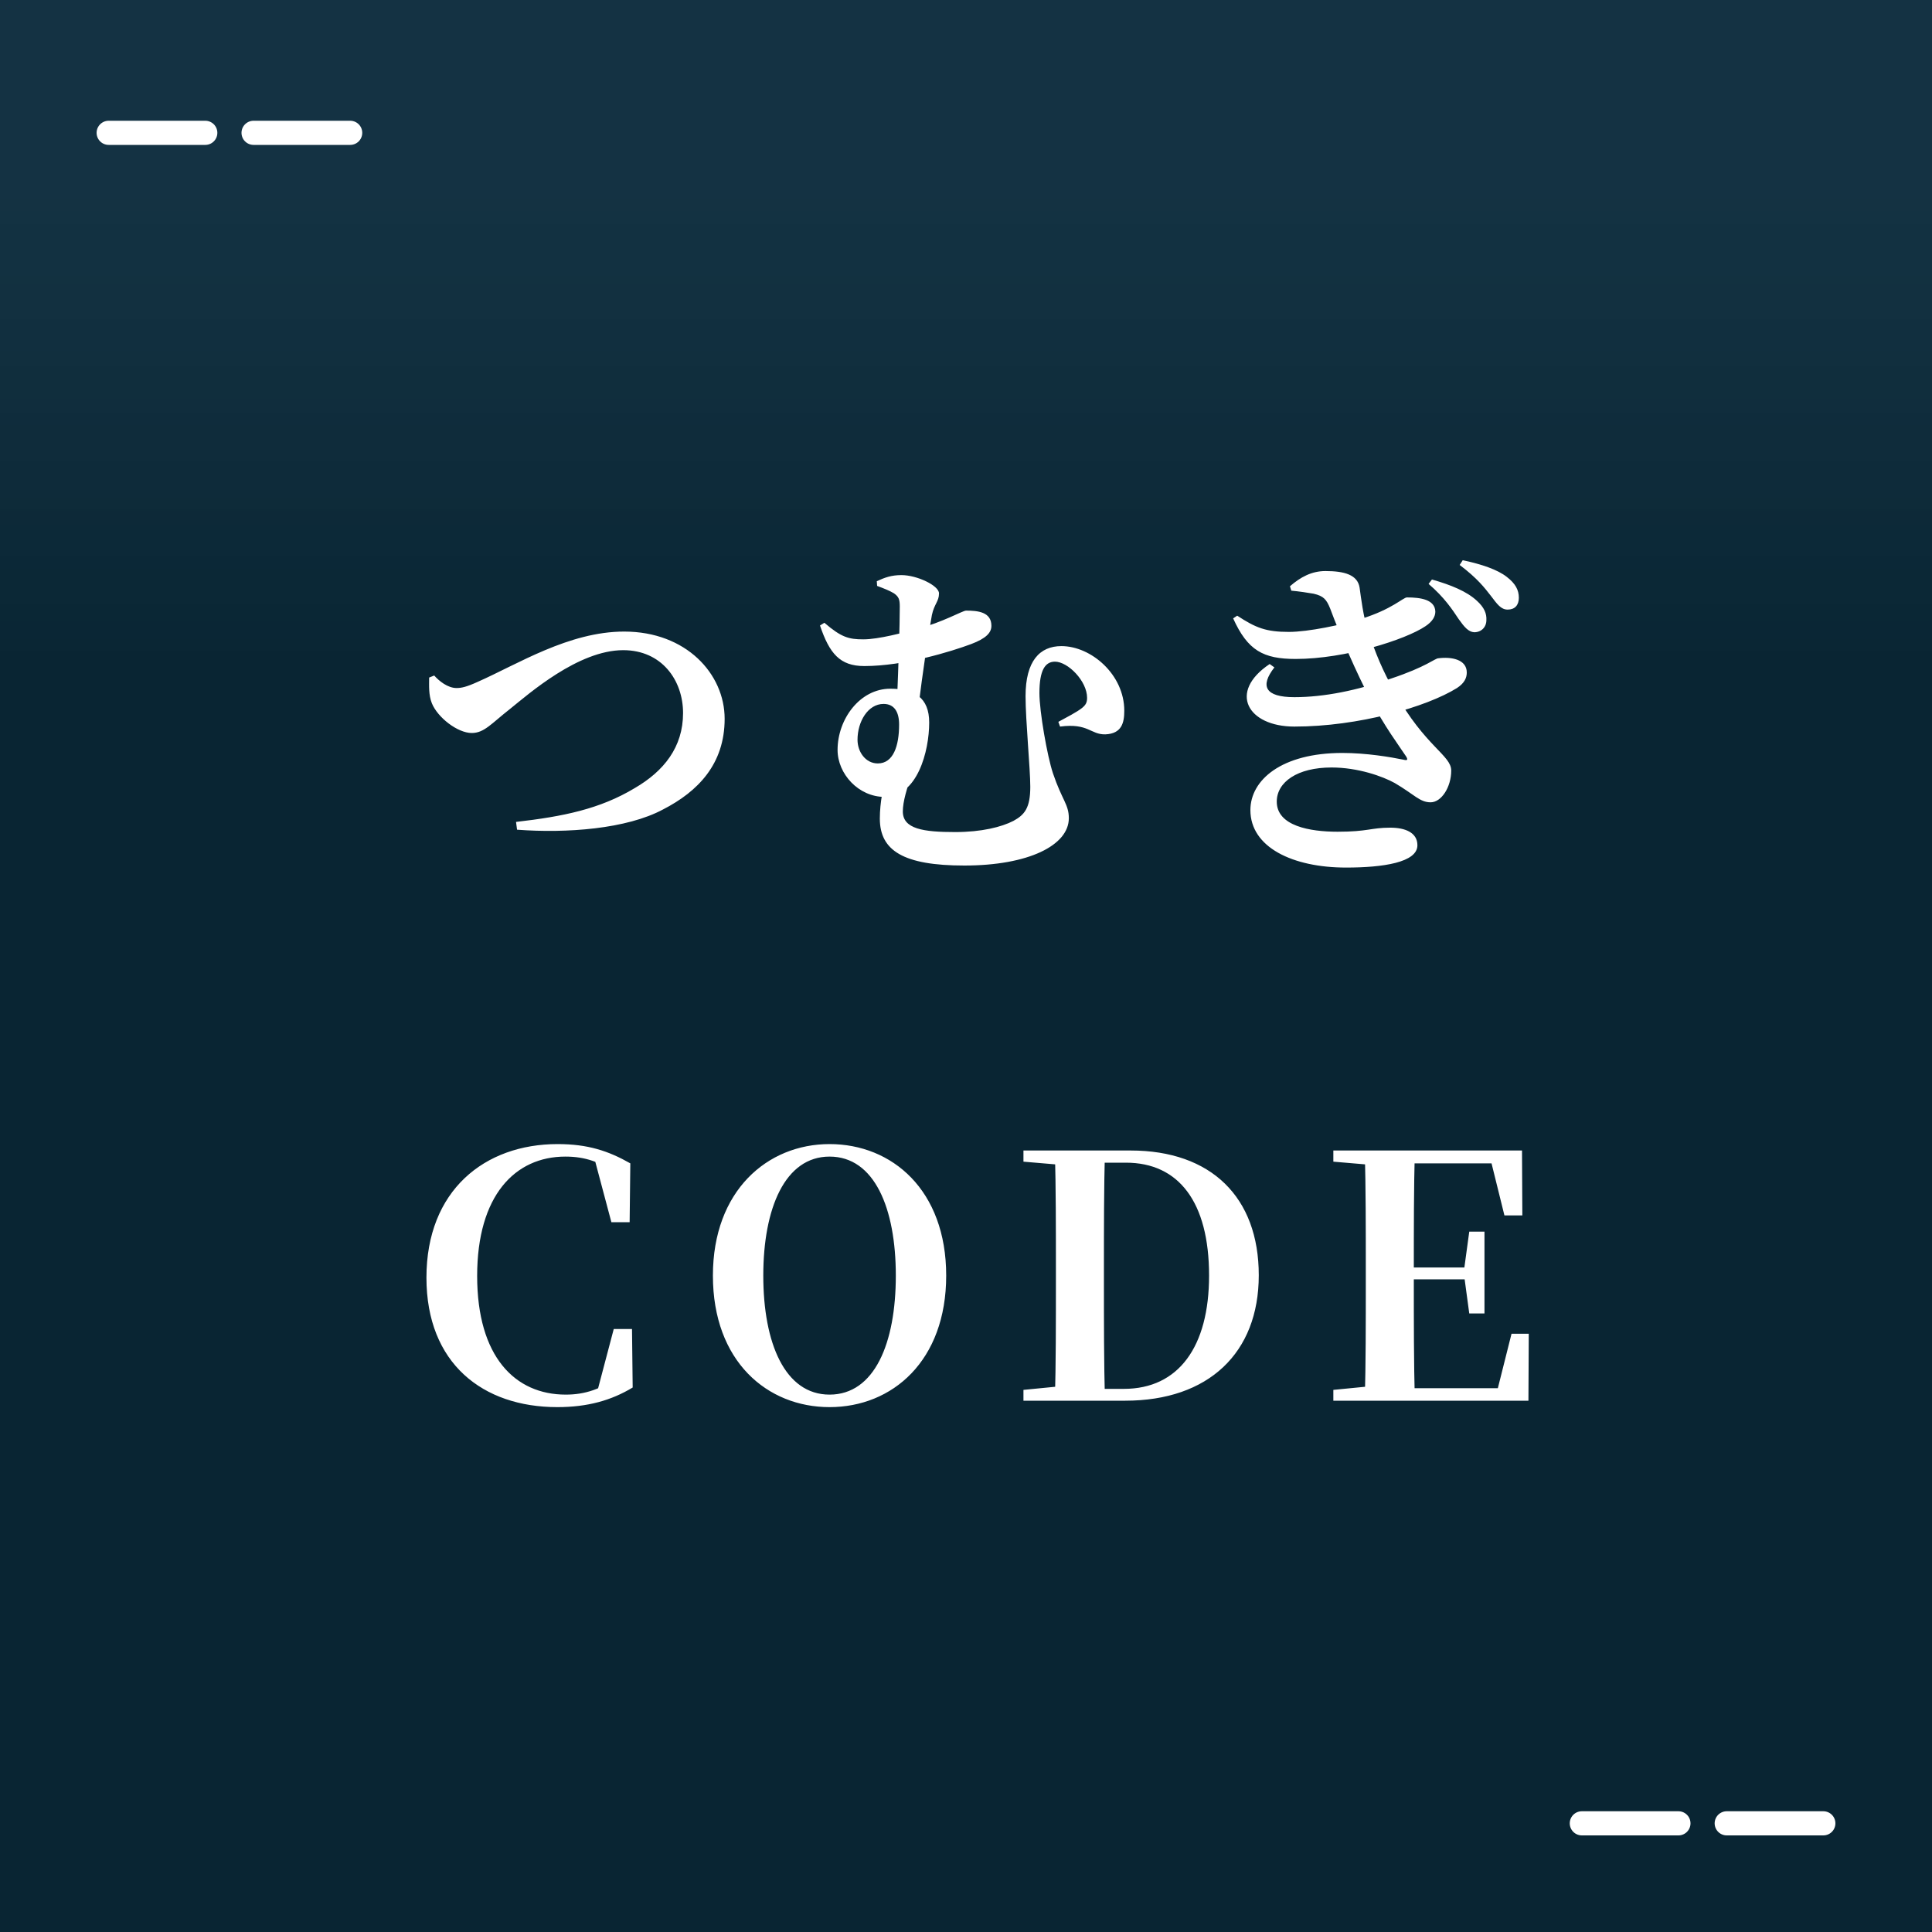
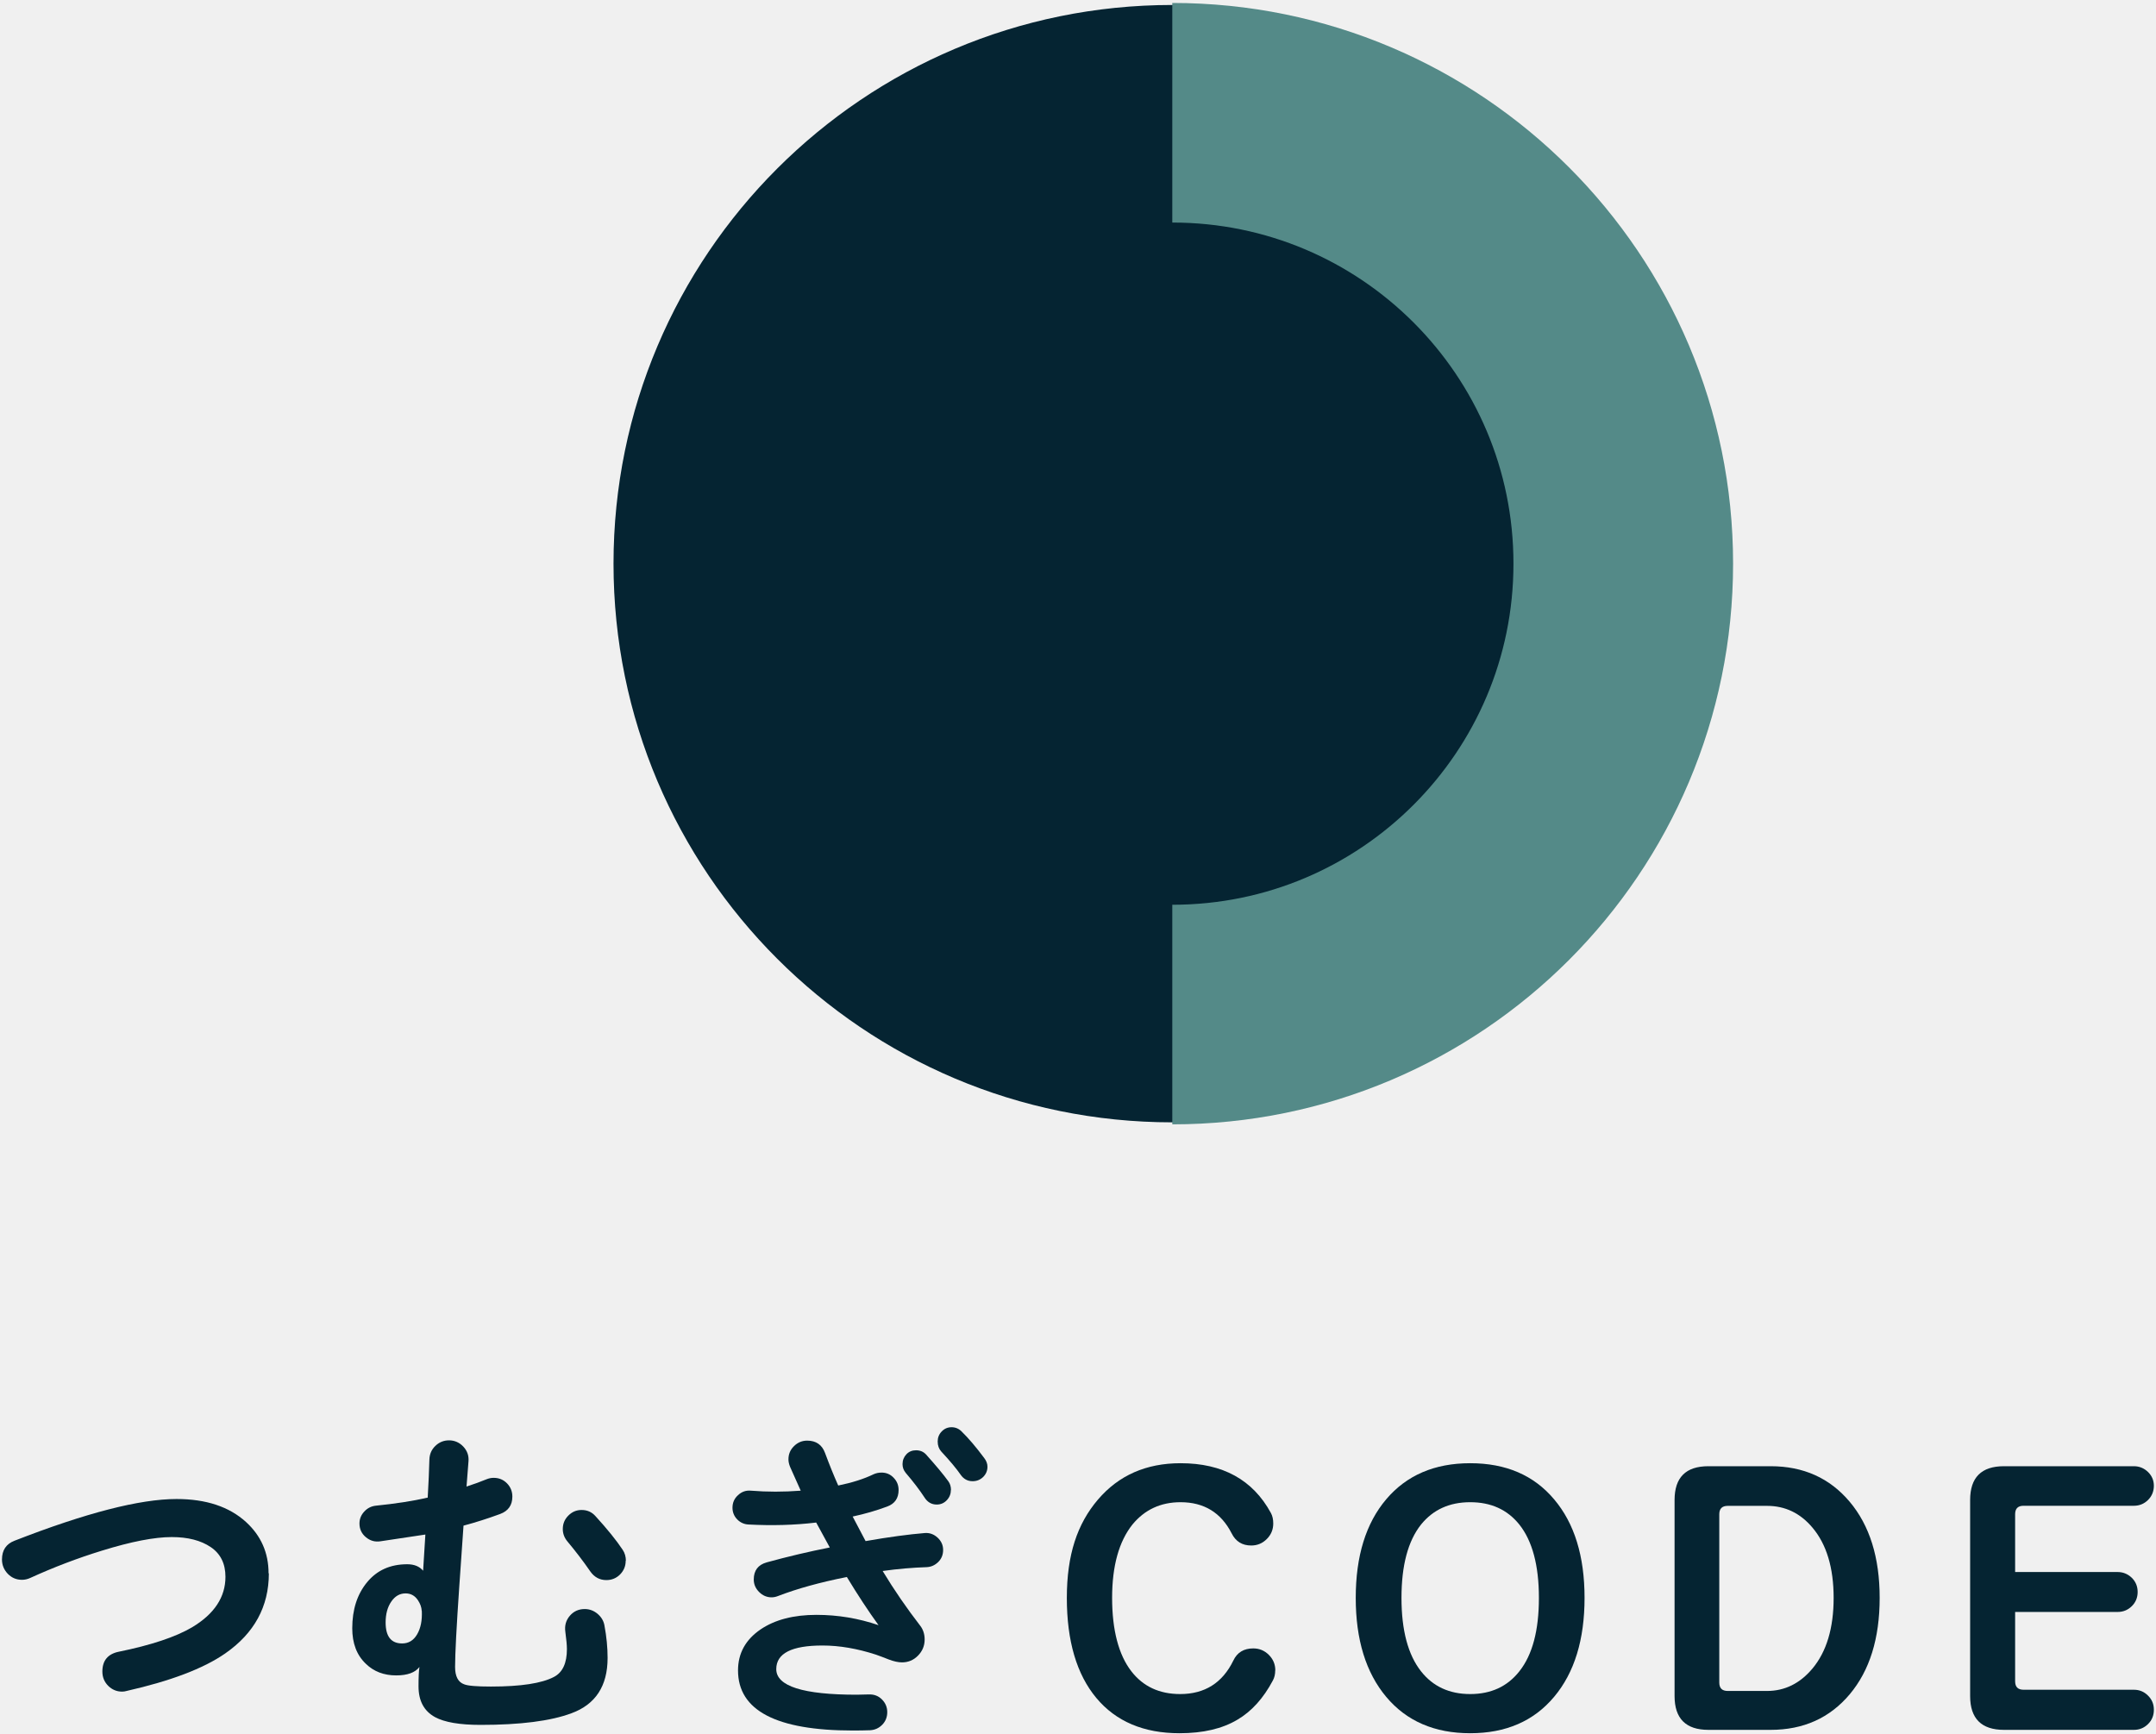
- <svg xmlns="http://www.w3.org/2000/svg" width="80" height="80" viewBox="0 0 80 80" fill="none">
-   <rect width="80" height="80" fill="url(#paint0_linear_850_628)" />
-   <path d="M17.98 27.972L17.77 28.056C17.77 28.378 17.742 28.77 17.882 29.12C18.12 29.708 18.946 30.352 19.534 30.352C20.052 30.352 20.346 29.96 21.116 29.358C21.9 28.728 23.944 26.922 25.806 26.922C27.402 26.922 28.284 28.168 28.284 29.526C28.284 30.94 27.486 31.934 26.282 32.634C24.84 33.502 23.314 33.81 21.368 34.034L21.41 34.356C23.468 34.51 25.946 34.328 27.458 33.516C28.9 32.774 30.006 31.64 30.006 29.764C30.006 27.902 28.41 26.152 25.848 26.152C23.552 26.152 21.424 27.51 19.772 28.238C19.31 28.448 19.1 28.49 18.904 28.49C18.54 28.49 18.176 28.196 17.98 27.972ZM34.136 25.788L33.954 25.9C34.346 27.062 34.78 27.58 35.788 27.58C37.44 27.58 39.386 26.978 40.212 26.67C40.842 26.432 41.052 26.194 41.052 25.914C41.052 25.34 40.492 25.284 40.002 25.284C39.862 25.284 39.022 25.774 37.986 26.04C37.412 26.194 36.39 26.474 35.746 26.474C35.144 26.474 34.836 26.39 34.136 25.788ZM36.306 24.066L36.32 24.262C36.586 24.36 36.838 24.458 37.02 24.57C37.216 24.71 37.258 24.822 37.258 25.116C37.258 25.914 37.202 27.58 37.146 28.966L38.028 29.288C38.196 27.916 38.448 26.208 38.588 25.466C38.686 25.004 38.882 24.906 38.882 24.57C38.882 24.248 37.972 23.814 37.328 23.814C36.908 23.814 36.642 23.912 36.306 24.066ZM38.476 29.918C38.476 28.882 37.86 28.518 36.866 28.518C35.606 28.518 34.682 29.778 34.682 31.052C34.682 32.046 35.55 32.998 36.628 32.998C37.986 32.998 38.476 31.108 38.476 29.918ZM36.348 31.612C35.844 31.612 35.508 31.136 35.508 30.632C35.508 29.876 35.942 29.148 36.586 29.148C37.034 29.148 37.23 29.484 37.23 30.002C37.23 30.884 36.992 31.612 36.348 31.612ZM37.762 32.06H36.67C36.586 32.606 36.432 33.194 36.432 33.894C36.432 35.224 37.412 35.84 39.932 35.84C42.592 35.84 44.258 35 44.258 33.88C44.258 33.306 43.978 33.138 43.6 32.018C43.362 31.304 43.04 29.456 43.04 28.7C43.04 27.748 43.278 27.398 43.684 27.398C44.216 27.398 45.014 28.196 45.014 28.896C45.014 29.092 44.958 29.19 44.804 29.316C44.594 29.484 44.16 29.708 43.824 29.89L43.894 30.086C45.07 29.932 45.154 30.422 45.77 30.408C46.456 30.38 46.554 29.918 46.554 29.428C46.554 27.93 45.182 26.754 43.95 26.754C43.054 26.754 42.466 27.37 42.466 28.826C42.466 29.834 42.662 31.836 42.662 32.578C42.662 33.46 42.424 33.74 41.962 33.992C41.472 34.244 40.646 34.454 39.554 34.454C38.238 34.454 37.384 34.328 37.384 33.6C37.384 33.194 37.552 32.634 37.762 32.06ZM60.4 25.634C60.638 25.97 60.806 26.166 61.044 26.18C61.338 26.18 61.548 25.97 61.548 25.676C61.562 25.41 61.464 25.158 61.156 24.878C60.736 24.486 60.078 24.22 59.294 23.996L59.154 24.178C59.812 24.738 60.148 25.256 60.4 25.634ZM61.73 24.668C61.996 25.018 62.15 25.242 62.43 25.242C62.724 25.242 62.892 25.06 62.892 24.752C62.892 24.43 62.752 24.164 62.388 23.884C62.01 23.59 61.366 23.366 60.568 23.198L60.442 23.394C61.184 23.954 61.478 24.346 61.73 24.668ZM51.23 25.494C52 25.998 52.42 26.166 53.372 26.166C54.17 26.166 55.57 25.872 56.382 25.62C57.642 25.228 58.104 24.738 58.258 24.738C58.818 24.738 59.42 24.822 59.434 25.326C59.434 25.522 59.322 25.732 59.028 25.928C58.202 26.488 55.696 27.286 53.652 27.286C52.308 27.286 51.664 26.936 51.062 25.606L51.23 25.494ZM52.77 27.636C52.168 28.406 52.378 28.868 53.596 28.868C54.828 28.868 56.2 28.588 57.6 28.098C59.07 27.608 59.42 27.258 59.56 27.258C60.092 27.188 60.736 27.3 60.736 27.846C60.736 28.056 60.652 28.28 60.33 28.49C59.07 29.274 56.256 30.086 53.596 30.086C51.664 30.086 50.838 28.658 52.574 27.496L52.77 27.636ZM55.584 31.178C56.578 31.178 57.572 31.346 58.118 31.458C58.286 31.5 58.3 31.458 58.23 31.332C57.936 30.884 57.32 30.072 56.718 28.91C56.186 27.888 55.5 26.334 55.08 25.2C54.926 24.822 54.814 24.682 54.394 24.584C54.156 24.542 53.778 24.486 53.47 24.458L53.414 24.276C53.848 23.898 54.31 23.646 54.884 23.646C55.668 23.646 56.214 23.8 56.298 24.332C56.354 24.738 56.452 25.536 56.634 26.082C56.97 27.09 57.236 27.734 57.768 28.686C59.014 30.912 60.092 31.276 60.092 31.906C60.092 32.592 59.686 33.222 59.238 33.222C58.79 33.222 58.566 32.9 57.754 32.424C57.25 32.144 56.228 31.78 55.136 31.78C53.722 31.78 52.868 32.382 52.868 33.194C52.868 34.202 54.24 34.44 55.388 34.44C56.648 34.44 56.76 34.272 57.572 34.272C58.174 34.272 58.692 34.468 58.692 35C58.692 35.714 57.264 35.924 55.738 35.924C53.526 35.924 51.776 35.084 51.776 33.544C51.776 32.298 53.064 31.178 55.584 31.178ZM23.076 58.266C24.336 58.266 25.316 57.986 26.198 57.454L26.17 55.032H25.414L24.686 57.79L25.666 57.468V56.964C24.896 57.524 24.224 57.748 23.426 57.748C21.326 57.748 19.758 56.18 19.758 52.834C19.758 49.502 21.326 47.892 23.412 47.892C24.238 47.892 24.854 48.116 25.582 48.62V48.158L24.574 47.822L25.316 50.608H26.072L26.1 48.172C25.19 47.654 24.336 47.374 23.09 47.374C20.066 47.374 17.658 49.292 17.658 52.904C17.658 56.46 19.996 58.266 23.076 58.266ZM34.35 58.266C36.954 58.266 39.18 56.348 39.18 52.82C39.18 49.278 36.94 47.374 34.35 47.374C31.774 47.374 29.52 49.306 29.52 52.82C29.52 56.376 31.774 58.266 34.35 58.266ZM34.35 57.748C32.502 57.748 31.606 55.62 31.606 52.82C31.606 50.034 32.502 47.892 34.35 47.892C36.212 47.892 37.094 50.034 37.094 52.82C37.094 55.62 36.212 57.748 34.35 57.748ZM42.379 58H44.717V57.342H44.521L42.379 57.552V58ZM43.681 58H45.753C45.711 56.39 45.711 54.766 45.711 52.974V52.54C45.711 50.86 45.711 49.222 45.753 47.64H43.681C43.723 49.25 43.723 50.86 43.723 52.54V52.974C43.723 54.794 43.723 56.432 43.681 58ZM44.717 58H46.593C50.037 58 52.123 56.026 52.123 52.806C52.123 49.572 50.149 47.64 46.817 47.64H44.717V48.144H46.621C48.805 48.144 50.065 49.768 50.065 52.82C50.065 55.76 48.805 57.51 46.537 57.51H44.717V58ZM42.379 48.102L44.521 48.284H44.717V47.64H42.379V48.102ZM55.211 58H57.549V57.342H57.353L55.211 57.552V58ZM56.513 58H58.585C58.543 56.39 58.543 54.766 58.543 52.974V52.582C58.543 50.86 58.543 49.222 58.585 47.64H56.513C56.555 49.25 56.555 50.86 56.555 52.498V53.156C56.555 54.794 56.555 56.432 56.513 58ZM57.549 58H63.289L63.303 55.228H62.589L61.903 57.958L62.911 57.482H57.549V58ZM57.549 52.974H60.993V52.484H57.549V52.974ZM60.839 54.388H61.469V51H60.839L60.629 52.54V52.834L60.839 54.388ZM55.211 48.102L57.353 48.284H57.549V47.64H55.211V48.102ZM62.295 50.328H63.037L63.023 47.64H57.549V48.172H62.617L61.637 47.668L62.295 50.328Z" fill="white" />
-   <line x1="4.5" y1="5.5" x2="8.5" y2="5.5" stroke="white" stroke-linecap="round" />
-   <line x1="10.5" y1="5.5" x2="14.5" y2="5.5" stroke="white" stroke-linecap="round" />
-   <line x1="65.5" y1="75.5" x2="69.5" y2="75.5" stroke="white" stroke-linecap="round" />
-   <line x1="71.5" y1="75.5" x2="75.5" y2="75.5" stroke="white" stroke-linecap="round" />
-   <defs>
-     <linearGradient id="paint0_linear_850_628" x1="40" y1="0" x2="40" y2="80" gradientUnits="userSpaceOnUse">
-       <stop offset="0.099" stop-color="#0B2B3C" stop-opacity="0.96" />
-       <stop offset="0.349" stop-color="#092533" />
-     </linearGradient>
-   </defs>
+ <svg xmlns="http://www.w3.org/2000/svg" width="230" height="185" viewBox="0 0 230 185" fill="none">
+   <path d="M28.681 167.87C28.681 171.41 27.131 174.26 24.021 176.42C21.701 178.03 18.191 179.36 13.501 180.42C13.341 180.47 13.181 180.49 13.021 180.49C12.451 180.49 11.951 180.28 11.541 179.87C11.131 179.46 10.921 178.95 10.921 178.35C10.921 177.18 11.501 176.48 12.641 176.24C16.131 175.53 18.761 174.65 20.501 173.62C22.871 172.2 24.051 170.4 24.051 168.24C24.051 166.84 23.531 165.78 22.481 165.07C21.431 164.36 20.051 164 18.321 164C16.481 164 14.001 164.48 10.871 165.45C8.271 166.25 5.731 167.22 3.251 168.35C2.951 168.49 2.651 168.56 2.351 168.56C1.751 168.56 1.251 168.35 0.831 167.92C0.421 167.49 0.211 166.98 0.211 166.39C0.211 165.4 0.661 164.73 1.551 164.39C9.161 161.42 14.921 159.94 18.831 159.94C21.981 159.94 24.451 160.76 26.241 162.39C27.851 163.86 28.651 165.69 28.651 167.87H28.681Z" fill="#052432" />
+   <path d="M64.818 176.9C64.818 179.89 63.528 181.86 60.958 182.8C58.728 183.63 55.498 184.04 51.268 184.04C49.038 184.04 47.418 183.76 46.408 183.21C45.238 182.57 44.648 181.48 44.648 179.93C44.648 178.96 44.678 178.27 44.748 177.86C44.288 178.46 43.458 178.76 42.268 178.76C40.958 178.76 39.878 178.35 39.028 177.52C38.058 176.6 37.578 175.34 37.578 173.73C37.578 171.73 38.108 170.09 39.168 168.81C40.228 167.53 41.648 166.9 43.448 166.9C44.188 166.9 44.748 167.13 45.138 167.59L45.378 163.73C44.318 163.89 42.718 164.13 40.588 164.45C40.008 164.54 39.498 164.4 39.038 164.02C38.578 163.64 38.348 163.15 38.348 162.55C38.348 162.07 38.518 161.64 38.868 161.27C39.208 160.9 39.628 160.7 40.108 160.65C42.178 160.44 44.018 160.16 45.628 159.79C45.718 158.23 45.778 156.87 45.808 155.72C45.828 155.14 46.038 154.66 46.448 154.27C46.848 153.88 47.338 153.68 47.908 153.68C48.478 153.68 49.008 153.9 49.428 154.35C49.848 154.8 50.028 155.32 49.978 155.92L49.768 158.61C50.548 158.36 51.278 158.09 51.938 157.82C52.168 157.73 52.408 157.68 52.658 157.68C53.238 157.68 53.708 157.88 54.088 158.27C54.468 158.66 54.658 159.13 54.658 159.68C54.658 160.6 54.218 161.22 53.348 161.54C52.038 162.02 50.738 162.44 49.448 162.78L48.998 169.23C48.698 173.6 48.548 176.47 48.548 177.85C48.548 178.86 48.868 179.48 49.518 179.71C49.908 179.87 50.858 179.95 52.378 179.95C55.578 179.95 57.818 179.6 59.098 178.92C60.018 178.44 60.478 177.45 60.478 175.95C60.478 175.54 60.418 174.92 60.308 174.09C60.218 173.45 60.378 172.88 60.788 172.4C61.198 171.92 61.728 171.68 62.378 171.68C62.888 171.68 63.338 171.85 63.738 172.18C64.138 172.52 64.388 172.92 64.478 173.41C64.708 174.63 64.818 175.79 64.818 176.89V176.9ZM44.988 171.87C44.968 171.48 44.828 171.1 44.578 170.73C44.258 170.25 43.818 170.01 43.268 170.01C42.648 170.01 42.138 170.3 41.738 170.89C41.338 171.47 41.138 172.22 41.138 173.11C41.138 174.61 41.728 175.35 42.898 175.35C43.588 175.35 44.118 175.03 44.498 174.38C44.878 173.73 45.048 172.9 44.998 171.86L44.988 171.87ZM66.748 166.52C66.748 167.1 66.548 167.58 66.148 167.99C65.748 168.39 65.258 168.59 64.688 168.59C63.978 168.59 63.398 168.28 62.968 167.66C62.208 166.56 61.388 165.49 60.518 164.45C60.198 164.06 60.038 163.62 60.038 163.14C60.038 162.59 60.228 162.11 60.628 161.71C61.028 161.31 61.488 161.11 62.048 161.11C62.648 161.11 63.138 161.33 63.528 161.77C64.788 163.15 65.758 164.35 66.428 165.36C66.658 165.7 66.768 166.1 66.768 166.53L66.748 166.52Z" fill="#052432" />
+   <path d="M100.611 165.38C100.611 165.89 100.441 166.31 100.091 166.66C99.741 167 99.331 167.19 98.851 167.21C97.351 167.26 95.791 167.39 94.161 167.62C95.401 169.67 96.741 171.61 98.161 173.45C98.481 173.86 98.641 174.36 98.641 174.93C98.641 175.6 98.401 176.17 97.931 176.65C97.461 177.13 96.891 177.37 96.221 177.37C95.831 177.37 95.361 177.27 94.811 177.06C94.351 176.88 93.891 176.7 93.431 176.54C91.451 175.9 89.561 175.57 87.741 175.57C84.451 175.57 82.811 176.41 82.811 178.09C82.811 179.91 85.671 180.82 91.401 180.82C91.721 180.82 92.151 180.81 92.681 180.79C93.231 180.77 93.701 180.94 94.081 181.32C94.461 181.7 94.651 182.15 94.651 182.68C94.651 183.21 94.471 183.66 94.121 184.02C93.761 184.39 93.331 184.58 92.831 184.61C92.261 184.63 91.641 184.64 90.971 184.64C82.811 184.64 78.731 182.5 78.731 178.23C78.731 176.41 79.531 174.95 81.141 173.85C82.681 172.81 84.671 172.3 87.101 172.3C89.381 172.3 91.581 172.67 93.721 173.4C92.641 171.91 91.511 170.19 90.341 168.26C87.471 168.83 85.021 169.51 83.001 170.29C82.771 170.38 82.541 170.43 82.311 170.43C81.801 170.43 81.361 170.24 80.981 169.86C80.601 169.48 80.411 169.04 80.411 168.53C80.411 167.56 80.871 166.96 81.791 166.7C84.041 166.08 86.291 165.55 88.521 165.11C88.201 164.53 87.721 163.65 87.071 162.45C84.751 162.73 82.351 162.79 79.861 162.66C79.381 162.64 78.971 162.45 78.641 162.11C78.311 161.77 78.141 161.35 78.141 160.87C78.141 160.34 78.331 159.89 78.731 159.53C79.121 159.16 79.581 159 80.111 159.05C81.831 159.19 83.601 159.19 85.421 159.05C84.981 158.08 84.611 157.23 84.281 156.5C84.171 156.22 84.111 155.96 84.111 155.71C84.111 155.16 84.301 154.69 84.701 154.3C85.091 153.91 85.561 153.71 86.111 153.71C87.051 153.71 87.691 154.15 88.011 155.02C88.491 156.31 88.961 157.47 89.421 158.5C90.891 158.2 92.161 157.8 93.211 157.29C93.461 157.18 93.741 157.12 94.041 157.12C94.551 157.12 94.981 157.3 95.331 157.67C95.691 158.04 95.861 158.47 95.861 158.98C95.861 159.85 95.461 160.44 94.651 160.74C93.481 161.18 92.251 161.53 90.961 161.81C91.331 162.52 91.791 163.4 92.341 164.43C94.841 163.99 96.951 163.71 98.651 163.57C99.161 163.53 99.611 163.69 100.011 164.05C100.411 164.42 100.611 164.86 100.611 165.36V165.38ZM101.441 158.97C101.441 159.38 101.301 159.75 101.011 160.06C100.721 160.37 100.361 160.53 99.931 160.53C99.381 160.53 98.941 160.28 98.621 159.77C98.111 158.99 97.451 158.12 96.621 157.15C96.391 156.87 96.281 156.56 96.281 156.22C96.281 155.81 96.421 155.46 96.691 155.17C96.961 154.88 97.311 154.74 97.721 154.74C98.161 154.74 98.511 154.89 98.791 155.19C99.821 156.34 100.621 157.29 101.171 158.05C101.351 158.3 101.451 158.61 101.451 158.98L101.441 158.97ZM105.341 156.49C105.341 156.93 105.181 157.29 104.881 157.59C104.571 157.89 104.191 158.04 103.761 158.04C103.231 158.04 102.801 157.81 102.481 157.35C102.041 156.71 101.351 155.88 100.411 154.87C100.161 154.59 100.031 154.24 100.031 153.8C100.031 153.39 100.171 153.03 100.461 152.73C100.751 152.43 101.101 152.28 101.511 152.28C101.921 152.28 102.281 152.43 102.581 152.73C103.311 153.44 104.121 154.39 104.991 155.56C105.221 155.86 105.341 156.17 105.341 156.49Z" fill="#052432" />
+   <path d="M125.059 119.75C157.981 119.75 184.669 93.061 184.669 60.14C184.669 27.218 157.981 0.53 125.059 0.53C92.138 0.53 65.449 27.218 65.449 60.14C65.449 93.061 92.138 119.75 125.059 119.75Z" fill="#052432" />
+   <path d="M125.059 12.03C151.629 12.03 173.169 33.57 173.169 60.14C173.169 86.71 151.629 108.25 125.059 108.25" stroke="#548A88" stroke-width="23.43" stroke-miterlimit="10" />
+   <path d="M136.039 178.22C136.039 178.63 135.959 178.99 135.789 179.3C134.779 181.2 133.519 182.6 131.999 183.49C130.389 184.45 128.329 184.93 125.829 184.93C122.009 184.93 119.039 183.67 116.949 181.16C114.859 178.65 113.809 175.09 113.809 170.49C113.809 165.89 114.919 162.59 117.129 160C119.339 157.41 122.279 156.12 125.939 156.12C130.439 156.12 133.649 157.89 135.579 161.43C135.749 161.74 135.829 162.12 135.829 162.55C135.829 163.2 135.599 163.75 135.139 164.21C134.679 164.67 134.129 164.9 133.479 164.9C132.519 164.9 131.819 164.47 131.389 163.6C130.259 161.39 128.439 160.28 125.939 160.28C123.819 160.28 122.109 161.08 120.809 162.66C119.369 164.47 118.639 167.08 118.639 170.49C118.639 173.9 119.329 176.57 120.699 178.33C121.949 179.94 123.679 180.75 125.899 180.75C128.519 180.75 130.409 179.56 131.569 177.18C131.979 176.31 132.689 175.88 133.699 175.88C134.349 175.88 134.899 176.11 135.359 176.57C135.819 177.03 136.049 177.58 136.049 178.23L136.039 178.22Z" fill="#052432" />
+   <path d="M169.039 170.49C169.039 174.94 167.959 178.47 165.789 181.05C163.619 183.64 160.639 184.93 156.839 184.93C153.039 184.93 150.049 183.64 147.879 181.05C145.709 178.46 144.629 174.94 144.629 170.49C144.629 166.04 145.709 162.53 147.879 159.97C150.049 157.41 153.029 156.12 156.839 156.12C160.649 156.12 163.629 157.4 165.789 159.97C167.959 162.53 169.039 166.04 169.039 170.49ZM164.169 170.49C164.169 167.02 163.469 164.41 162.079 162.66C160.799 161.07 159.059 160.28 156.839 160.28C154.619 160.28 152.879 161.08 151.599 162.66C150.199 164.42 149.509 167.03 149.509 170.49C149.509 173.95 150.209 176.57 151.599 178.33C152.869 179.94 154.619 180.75 156.839 180.75C159.059 180.75 160.799 179.95 162.079 178.33C163.479 176.57 164.169 173.96 164.169 170.49Z" fill="#052432" />
+   <path d="M200.521 170.49C200.521 174.82 199.451 178.25 197.321 180.78C195.191 183.31 192.381 184.57 188.891 184.57H182.251C179.851 184.57 178.641 183.37 178.641 180.96V160.05C178.641 157.64 179.841 156.44 182.251 156.44H188.891C192.381 156.44 195.191 157.7 197.321 160.23C199.451 162.76 200.521 166.18 200.521 170.48V170.49ZM195.611 170.49C195.611 167.27 194.851 164.76 193.341 162.98C192.041 161.44 190.431 160.67 188.501 160.67H184.311C183.711 160.67 183.411 160.97 183.411 161.57V179.52C183.411 180.12 183.711 180.42 184.311 180.42H188.501C190.401 180.42 192.011 179.62 193.341 178.04C194.851 176.24 195.611 173.72 195.611 170.49Z" fill="#052432" />
+   <path d="M229.772 182.44C229.772 183.04 229.562 183.55 229.142 183.96C228.722 184.37 228.222 184.57 227.642 184.57H213.782C211.382 184.57 210.172 183.37 210.172 180.96V160.05C210.172 157.64 211.372 156.44 213.782 156.44H227.642C228.222 156.44 228.722 156.65 229.142 157.05C229.562 157.46 229.772 157.95 229.772 158.53C229.772 159.11 229.562 159.64 229.142 160.05C228.722 160.46 228.222 160.66 227.642 160.66H215.872C215.272 160.66 214.972 160.96 214.972 161.56V167.73H225.912C226.492 167.73 226.992 167.94 227.412 168.34C227.832 168.75 228.042 169.26 228.042 169.86C228.042 170.46 227.832 170.97 227.412 171.38C226.992 171.79 226.492 171.99 225.912 171.99H214.972V179.39C214.972 179.99 215.272 180.29 215.872 180.29H227.642C228.222 180.29 228.722 180.49 229.142 180.91C229.562 181.32 229.772 181.82 229.772 182.42V182.44Z" fill="#052432" />
</svg>
